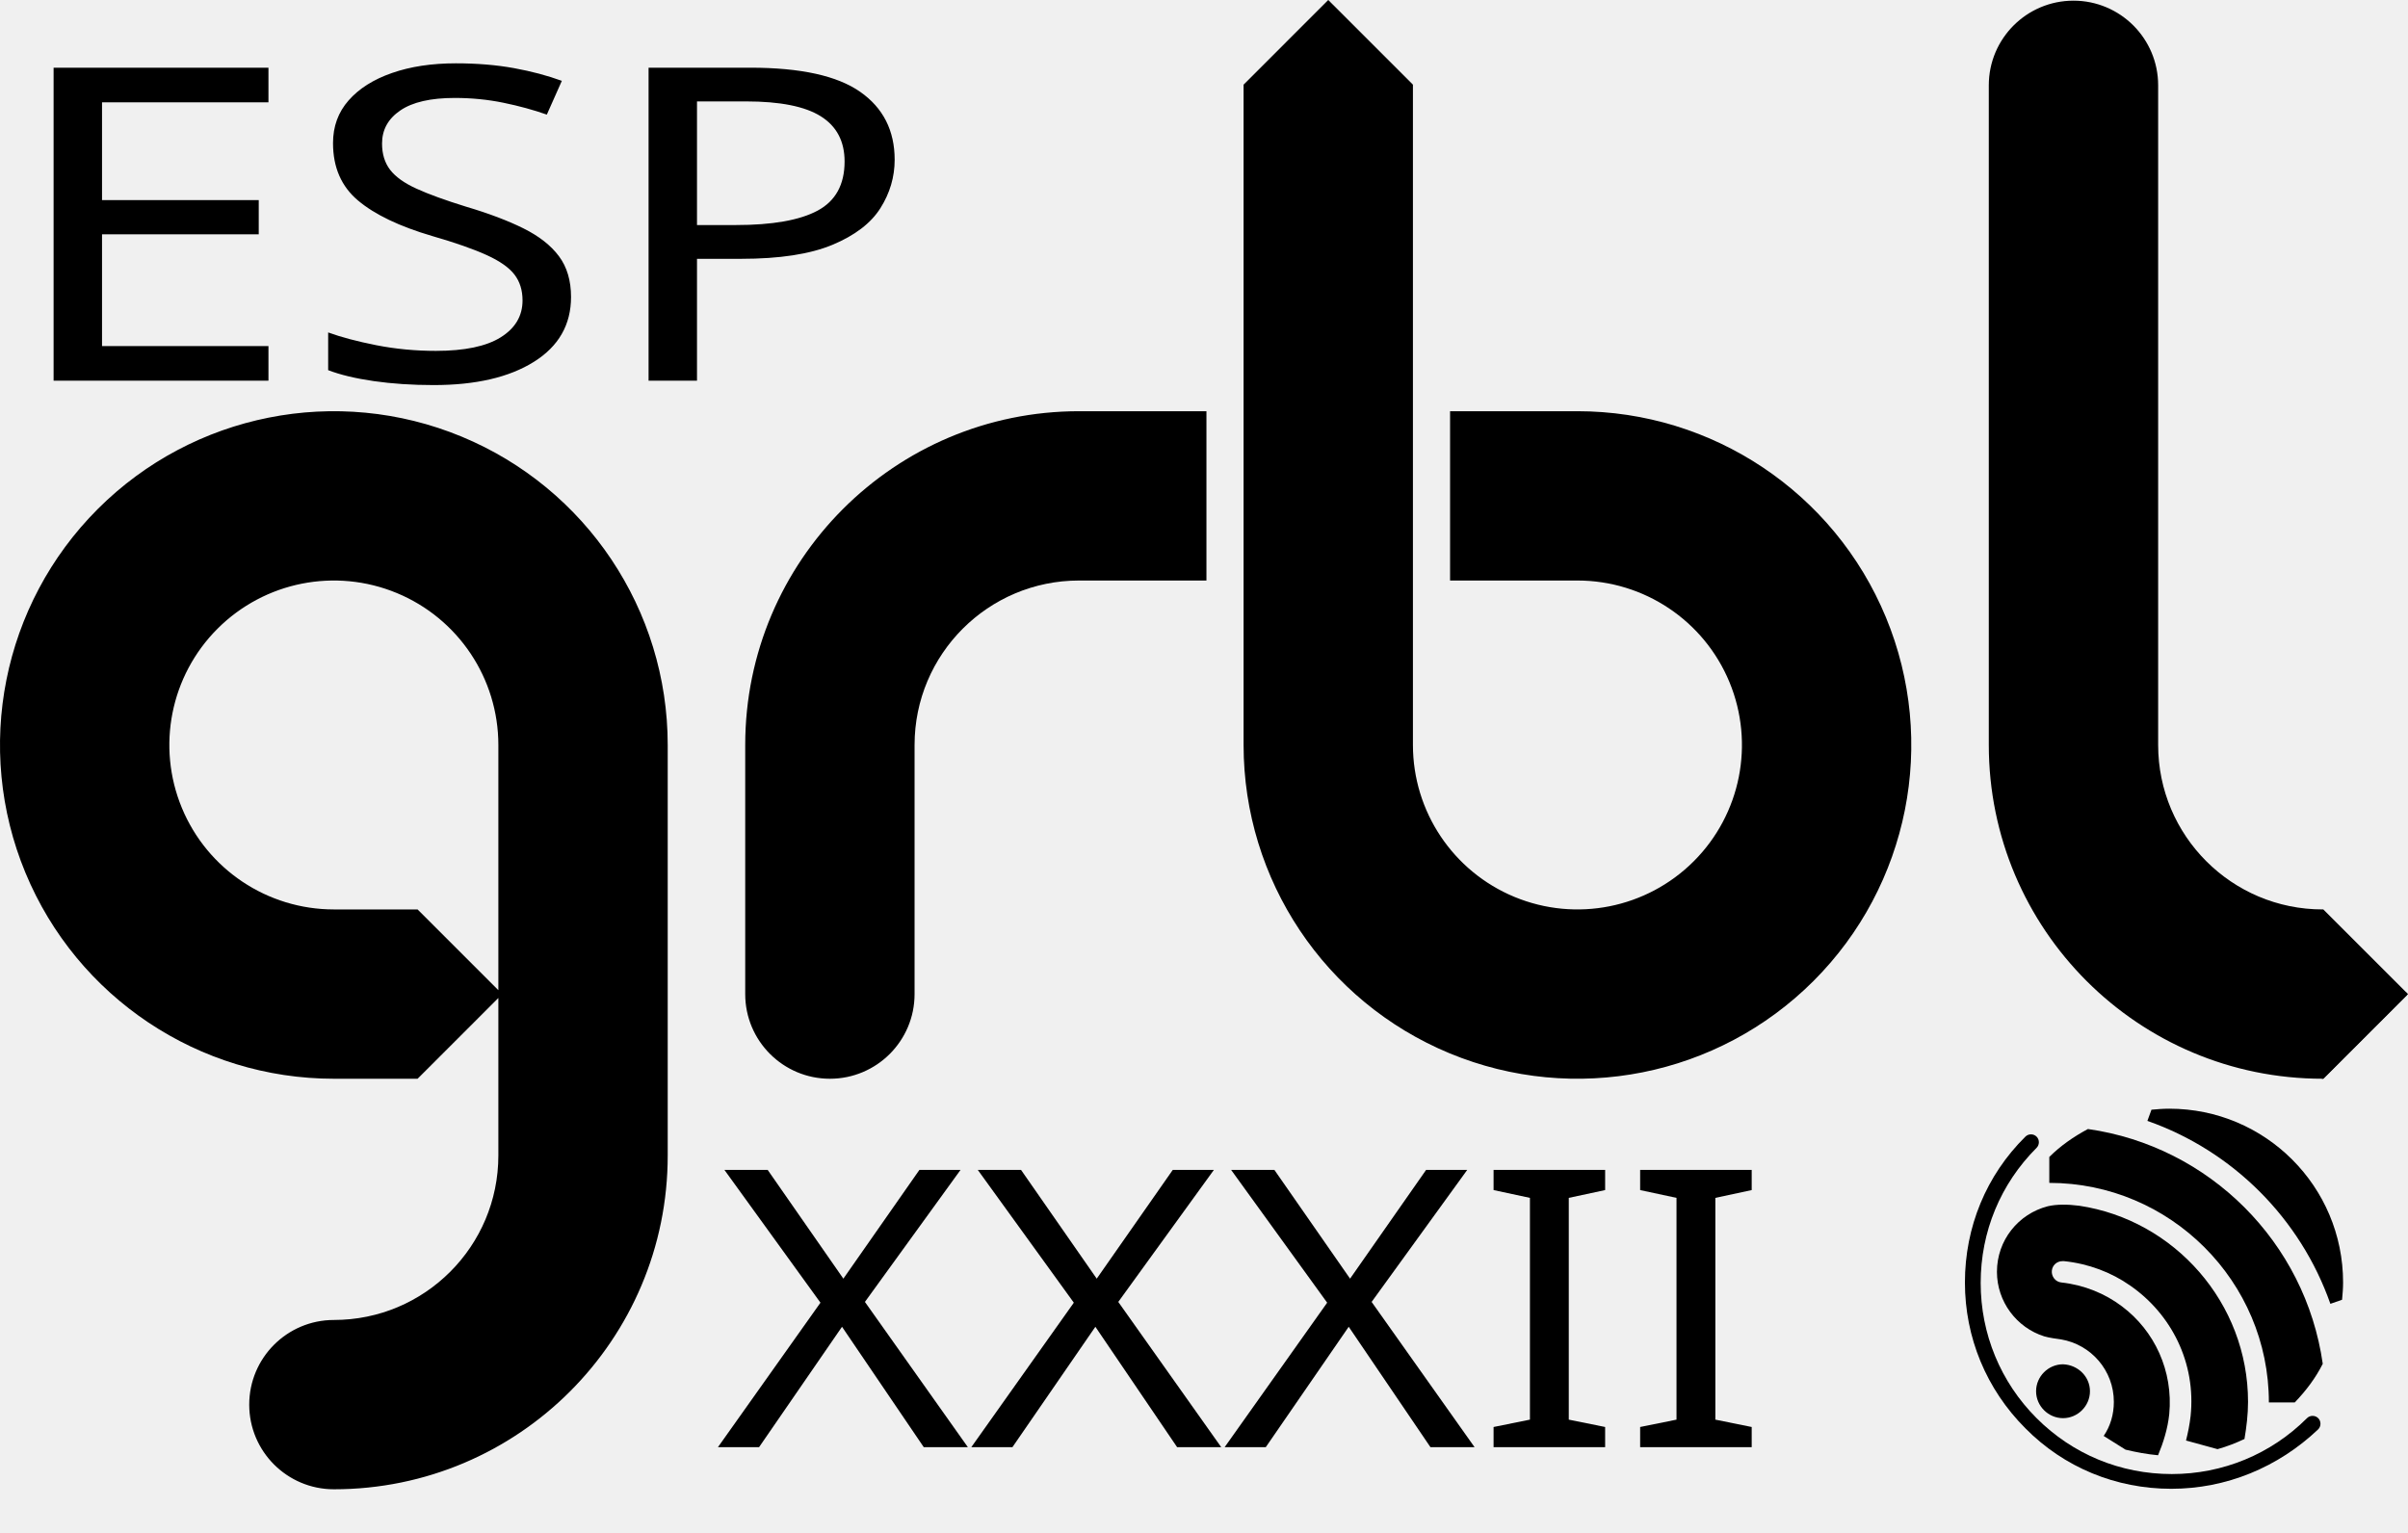
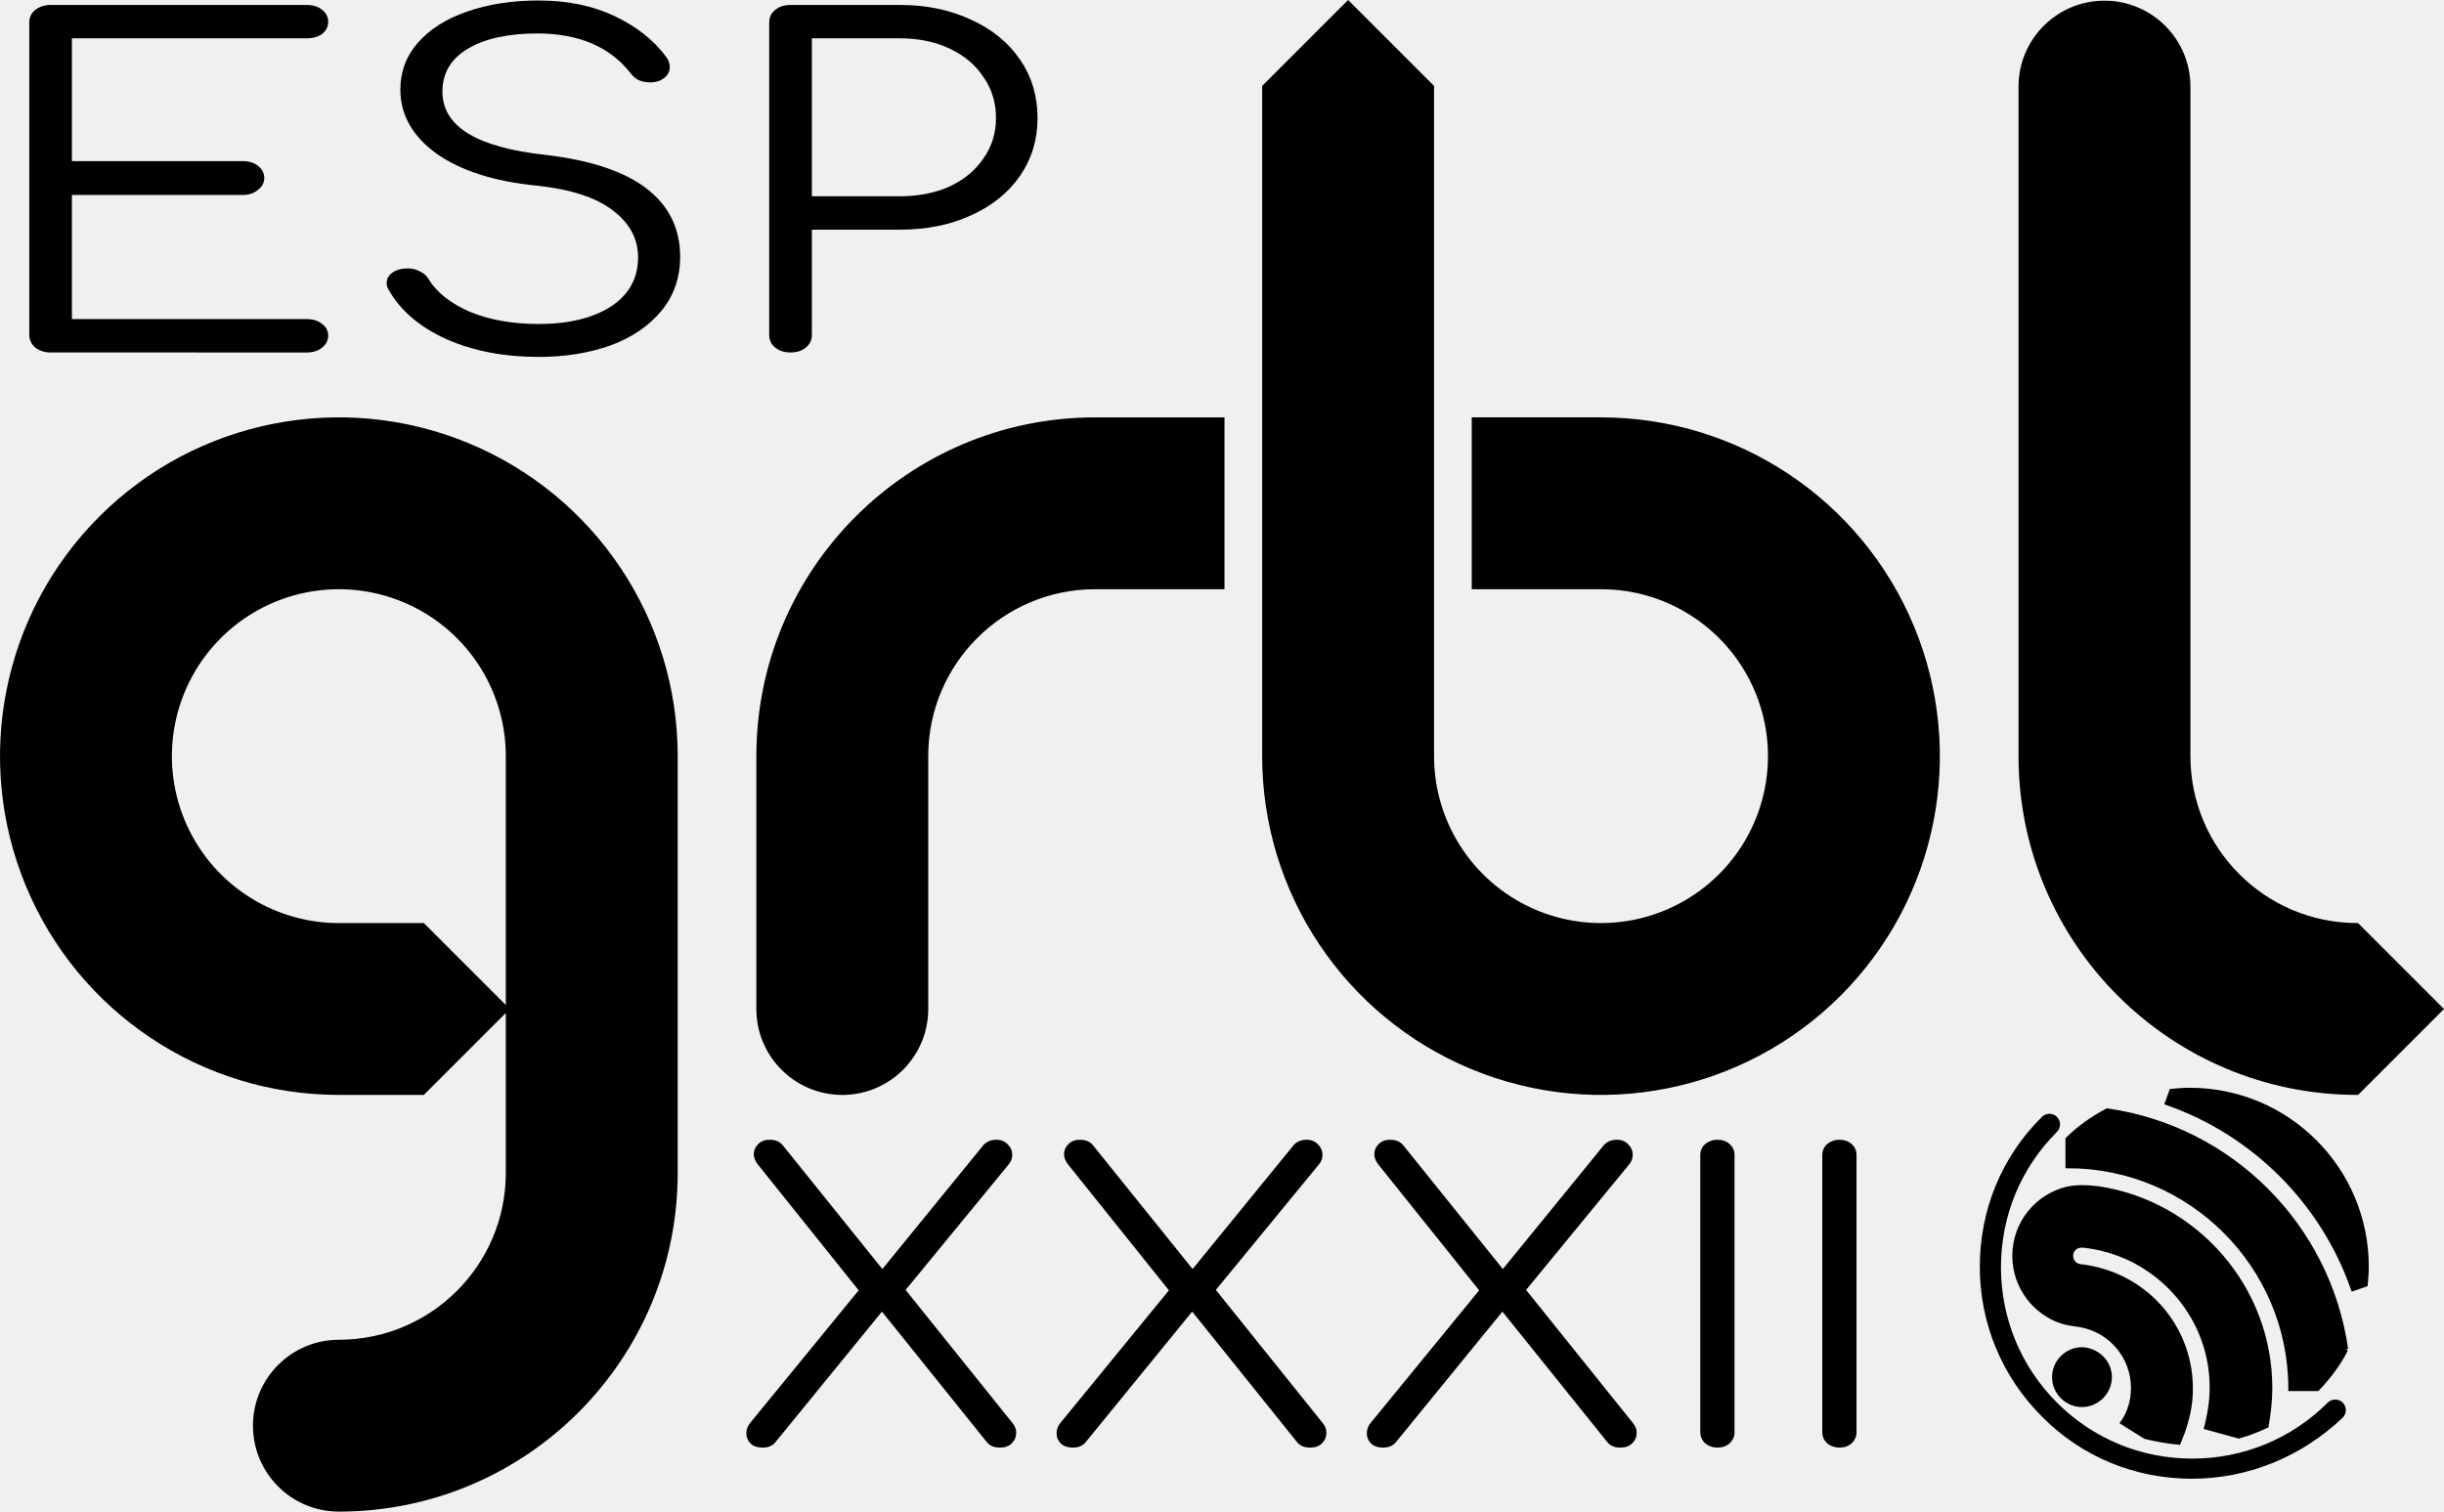
- <svg xmlns="http://www.w3.org/2000/svg" width="595.087" height="378.951" id="svg2" version="1.1" viewBox="0 0 557.894 355.266">
-   <defs id="defs6">
-     <marker id="DistanceX" orient="auto" refX="0" refY="0" style="overflow:visible">
-       <path d="M 3,-3 -3,3 M 0,-5 V 5" style="stroke:#000000;stroke-width:0.5" id="path9" />
-     </marker>
-     <pattern height="8" id="Hatch" patternUnits="userSpaceOnUse" width="8" x="0" y="0">
-       <path d="M8 4 l-4,4" linecap="square" stroke="#000000" stroke-width="0.25" id="path12" />
-       <path d="M6 2 l-4,4" linecap="square" stroke="#000000" stroke-width="0.25" id="path14" />
-       <path d="M4 0 l-4,4" linecap="square" stroke="#000000" stroke-width="0.25" id="path16" />
-     </pattern>
-     <symbol id="*Model_Space" />
-     <symbol id="*Paper_Space" />
-     <symbol id="*Paper_Space0" />
-   </defs>
-   <g id="g21" transform="translate(-93.20361,-346.5352)">
-     <g id="g3562" transform="matrix(0.748547,0,0,0.748547,93.57835,130.5299)">
-       <path id="path45" style="fill:#000000;stroke:#000000;stroke-linecap:round" d="M 666.97,519.206 V 314.981 c 0,-14.198 -11.51,-25.708 -25.708,-25.708 -14.198,0 -25.708,11.51 -25.708,25.708 v 204.225 c 0,56.793 46.04,102.832 102.832,102.832 l 25.708,-25.708 -25.708,-25.708 c -28.396,0 -51.416,-23.02 -51.416,-51.416 z" />
-       <path id="path61" style="fill:#000000;stroke:#000000;stroke-linecap:round" d="m 230.653,519.206 v 77.124 c 0,14.198 11.51,25.708 25.708,25.708 14.198,0 25.708,-11.51 25.708,-25.708 v -77.124 c 0,-28.396 23.02,-51.416 51.416,-51.416 h 38.922 V 416.374 h -38.922 c -56.793,1e-5 -102.832,46.04 -102.832,102.832" />
-       <path id="path73" style="fill:#000000;stroke:#000000;stroke-linecap:round" d="m 487.734,416.374 h -38.922 v 51.416 h 38.922 c 20.796,0 39.544,12.527 47.502,31.74 7.958,19.212 3.558,41.326 -11.147,56.031 -14.705,14.705 -36.819,19.105 -56.031,11.147 -19.213,-7.958 -31.74,-26.706 -31.74,-47.502 V 314.981 l -25.708,-25.708 -25.708,25.708 v 204.225 c 0,41.592 25.054,79.088 63.479,95.004 38.425,15.916 82.653,7.115 112.063,-22.294 29.41,-29.41 38.21,-73.638 22.294,-112.063 -15.916,-38.425 -53.412,-63.479 -95.004,-63.479" />
-       <path id="path81" style="fill:#000000;stroke:#000000;stroke-linecap:round" d="m 102.832,570.622 c -20.796,0 -39.544,-12.527 -47.502,-31.74 -7.958,-19.212 -3.558,-41.326 11.147,-56.031 14.705,-14.705 36.819,-19.105 56.031,-11.147 19.213,7.958 31.74,26.706 31.74,47.502 v 127.101 c 0,28.396 -23.02,51.416 -51.416,51.416 -14.193,0.008 -25.694,11.515 -25.694,25.708 0,14.193 11.501,25.7 25.694,25.708 56.793,-10e-6 102.832,-46.04 102.832,-102.832 V 519.206 c 0,-41.592 -25.054,-79.088 -63.479,-95.004 C 103.76,408.287 59.532,417.087 30.123,446.496 0.713,475.906 -8.087,520.134 7.828,558.559 23.744,596.984 61.241,622.038 102.832,622.038 h 25.708 l 25.708,-25.708 -25.708,-25.708 H 102.832" />
-       <path id="path91" style="fill:none;stroke:#000000;stroke-linecap:round" d="m 744.094,596.33 -25.708,25.708" />
+ <svg xmlns="http://www.w3.org/2000/svg" width="595.087" height="368.144" id="svg2" version="1.1" viewBox="0 0 557.894 345.135">
+   <defs id="defs6" />
+   <g id="g21" transform="translate(-93.48122,-351.3933)">
+     <path id="path45" style="fill:#000000;fill-opacity:1;stroke:#000000;stroke-width:0.749;stroke-linecap:round;stroke-opacity:1;fill-rule:evenodd" d="M 593.115,524.038 V 371.166 c 0,-10.628 -8.616,-19.244 -19.244,-19.244 -10.628,0 -19.244,8.616 -19.244,19.244 V 524.038 c 0,42.512 34.463,76.975 76.975,76.975 l 19.244,-19.244 -19.244,-19.244 c -21.256,0 -38.487,-17.231 -38.487,-38.487 z" />
+     <path id="path61" style="fill:#000000;fill-opacity:1;stroke:#000000;stroke-width:0.749;stroke-linecap:round;stroke-opacity:1;fill-rule:evenodd" d="m 266.51,524.038 v 57.731 c 0,10.628 8.616,19.244 19.244,19.244 10.628,0 19.244,-8.616 19.244,-19.244 V 524.038 c 0,-21.256 17.231,-38.487 38.487,-38.487 h 29.135 v -38.487 h -29.135 c -42.512,0 -76.975,34.463 -76.975,76.975" />
+     <path id="path73" style="fill:#000000;fill-opacity:1;stroke:#000000;stroke-width:0.749;stroke-linecap:round;stroke-opacity:1;fill-rule:evenodd" d="M 458.947,447.063 H 429.812 v 38.487 h 29.135 c 15.567,0 29.601,9.377 35.557,23.759 5.957,14.381 2.663,30.935 -8.344,41.942 -11.007,11.007 -27.561,14.301 -41.942,8.344 -14.381,-5.957 -23.759,-19.991 -23.759,-35.557 V 371.166 l -19.244,-19.244 -19.244,19.244 V 524.038 c 0,31.133 18.754,59.201 47.517,71.115 28.763,11.914 61.87,5.326 83.884,-16.688 22.015,-22.015 28.602,-55.121 16.688,-83.884 -11.914,-28.763 -39.982,-47.517 -71.115,-47.517" />
+     <path id="path81" style="fill:#000000;fill-opacity:1;stroke:#000000;stroke-width:0.749;stroke-linecap:round;stroke-opacity:1;fill-rule:evenodd" d="m 170.831,562.526 c -15.567,0 -29.601,-9.377 -35.557,-23.759 -5.957,-14.381 -2.663,-30.935 8.344,-41.942 11.007,-11.007 27.561,-14.301 41.942,-8.344 14.381,5.957 23.759,19.991 23.759,35.557 v 95.141 c 0,21.256 -17.231,38.487 -38.487,38.487 -10.624,0.01 -19.233,8.62 -19.233,19.244 0,10.624 8.609,19.238 19.233,19.244 42.512,0 76.975,-34.463 76.975,-76.975 V 524.038 c 0,-31.133 -18.754,-59.201 -47.517,-71.115 -28.763,-11.914 -61.87,-5.326 -83.884,16.688 -22.015,22.015 -28.602,55.121 -16.688,83.884 11.914,28.763 39.982,47.517 71.115,47.517 h 19.244 l 19.244,-19.244 -19.244,-19.244 h -19.244" />
+     <g aria-label="XXXII" transform="scale(1.054975,0.9478901)" id="text854" style="font-style:normal;font-variant:normal;font-weight:normal;font-stretch:normal;font-size:94.948px;line-height:1.25;font-family:Comfortaa;-inkscape-font-specification:'Comfortaa, Normal';font-variant-ligatures:normal;font-variant-caps:normal;font-variant-numeric:normal;font-variant-east-asian:normal;letter-spacing:0px;word-spacing:0px;fill:#000000;fill-opacity:1;stroke:none;stroke-width:0.989">
+       <path d="m 307.636,713.421 q 0.855,1.139 0.855,2.374 0,1.519 -0.949,2.564 -0.949,1.044 -2.564,1.044 -1.899,0 -2.848,-1.329 l -22.692,-31.428 -23.167,31.618 q -0.949,1.139 -2.659,1.139 -1.614,0 -2.564,-0.949 -0.949,-1.044 -0.949,-2.469 0,-1.424 0.855,-2.564 l 23.452,-31.902 -21.933,-30.478 q -0.76,-1.234 -0.76,-2.279 0,-1.424 0.949,-2.469 0.949,-1.044 2.469,-1.044 1.899,0 2.848,1.329 l 21.553,29.814 21.838,-29.814 q 1.044,-1.329 2.848,-1.329 1.519,0 2.469,1.139 0.949,1.044 0.949,2.469 0,1.234 -0.665,2.184 l -22.408,30.383 z" style="font-style:normal;font-variant:normal;font-weight:normal;font-stretch:normal;font-size:94.948px;font-family:Comfortaa;-inkscape-font-specification:'Comfortaa, Normal';font-variant-ligatures:normal;font-variant-caps:normal;font-variant-numeric:normal;font-variant-east-asian:normal;stroke-width:0.989" id="path47" />
+       <path d="m 374.764,713.421 q 0.855,1.139 0.855,2.374 0,1.519 -0.949,2.564 -0.949,1.044 -2.564,1.044 -1.899,0 -2.848,-1.329 l -22.692,-31.428 -23.167,31.618 q -0.949,1.139 -2.659,1.139 -1.614,0 -2.564,-0.949 -0.949,-1.044 -0.949,-2.469 0,-1.424 0.855,-2.564 l 23.452,-31.902 -21.933,-30.478 q -0.76,-1.234 -0.76,-2.279 0,-1.424 0.949,-2.469 0.949,-1.044 2.469,-1.044 1.899,0 2.848,1.329 l 21.553,29.814 21.838,-29.814 q 1.044,-1.329 2.848,-1.329 1.519,0 2.469,1.139 0.949,1.044 0.949,2.469 0,1.234 -0.665,2.184 l -22.408,30.383 z" style="font-style:normal;font-variant:normal;font-weight:normal;font-stretch:normal;font-size:94.948px;font-family:Comfortaa;-inkscape-font-specification:'Comfortaa, Normal';font-variant-ligatures:normal;font-variant-caps:normal;font-variant-numeric:normal;font-variant-east-asian:normal;stroke-width:0.989" id="path49" />
+       <path d="m 441.892,713.421 q 0.855,1.139 0.855,2.374 0,1.519 -0.949,2.564 -0.949,1.044 -2.564,1.044 -1.899,0 -2.848,-1.329 l -22.692,-31.428 -23.167,31.618 q -0.949,1.139 -2.659,1.139 -1.614,0 -2.564,-0.949 -0.949,-1.044 -0.949,-2.469 0,-1.424 0.855,-2.564 l 23.452,-31.902 -21.933,-30.478 q -0.76,-1.234 -0.76,-2.279 0,-1.424 0.949,-2.469 0.949,-1.044 2.469,-1.044 1.899,0 2.848,1.329 l 21.553,29.814 21.838,-29.814 q 1.044,-1.329 2.848,-1.329 1.519,0 2.469,1.139 0.949,1.044 0.949,2.469 0,1.234 -0.665,2.184 l -22.408,30.383 z" style="font-style:normal;font-variant:normal;font-weight:normal;font-stretch:normal;font-size:94.948px;font-family:Comfortaa;-inkscape-font-specification:'Comfortaa, Normal';font-variant-ligatures:normal;font-variant-caps:normal;font-variant-numeric:normal;font-variant-east-asian:normal;stroke-width:0.989" id="path51" />
+       <path d="m 460.216,719.403 q -1.519,0 -2.659,-1.044 -1.044,-1.139 -1.044,-2.659 v -66.748 q 0,-1.614 1.044,-2.659 1.139,-1.044 2.659,-1.044 1.614,0 2.659,1.044 1.044,1.044 1.044,2.659 v 66.748 q 0,1.519 -1.044,2.659 -1.044,1.044 -2.659,1.044 z" style="font-style:normal;font-variant:normal;font-weight:normal;font-stretch:normal;font-size:94.948px;font-family:Comfortaa;-inkscape-font-specification:'Comfortaa, Normal';font-variant-ligatures:normal;font-variant-caps:normal;font-variant-numeric:normal;font-variant-east-asian:normal;stroke-width:0.989" id="path53" />
+       <path d="m 486.612,719.403 q -1.519,0 -2.659,-1.044 -1.044,-1.139 -1.044,-2.659 v -66.748 q 0,-1.614 1.044,-2.659 1.139,-1.044 2.659,-1.044 1.614,0 2.659,1.044 1.044,1.044 1.044,2.659 v 66.748 q 0,1.519 -1.044,2.659 -1.044,1.044 -2.659,1.044 z" style="font-style:normal;font-variant:normal;font-weight:normal;font-stretch:normal;font-size:94.948px;font-family:Comfortaa;-inkscape-font-specification:'Comfortaa, Normal';font-variant-ligatures:normal;font-variant-caps:normal;font-variant-numeric:normal;font-variant-east-asian:normal;stroke-width:0.989" id="path55" />
    </g>
-     <text xml:space="preserve" style="font-style:normal;font-variant:normal;font-weight:normal;font-stretch:normal;font-size:94.948px;line-height:1.25;font-family:Comfortaa;-inkscape-font-specification:'Comfortaa, Normal';font-variant-ligatures:normal;font-variant-caps:normal;font-variant-numeric:normal;font-variant-east-asian:normal;letter-spacing:0px;word-spacing:0px;fill:#000000;fill-opacity:1;stroke:none;stroke-width:0.989" x="245.635" y="719.403" id="text854" transform="scale(1.054975,0.9478901)">
-       <tspan id="tspan852" x="245.635" y="719.403" style="font-style:normal;font-variant:normal;font-weight:normal;font-stretch:normal;font-size:94.948px;font-family:Comfortaa;-inkscape-font-specification:'Comfortaa, Normal';font-variant-ligatures:normal;font-variant-caps:normal;font-variant-numeric:normal;font-variant-east-asian:normal;stroke-width:0.989">XXXII</tspan>
-     </text>
-     <text xml:space="preserve" style="font-style:normal;font-variant:normal;font-weight:normal;font-stretch:normal;font-size:112.578px;line-height:1.25;font-family:Comfortaa;-inkscape-font-specification:'Comfortaa, Normal';font-variant-ligatures:normal;font-variant-caps:normal;font-variant-numeric:normal;font-variant-east-asian:normal;letter-spacing:0px;word-spacing:0px;fill:#000000;fill-opacity:1;stroke:none;stroke-width:1.173" x="84.397" y="481.747" id="text854-0" transform="scale(1.108084,0.9024586)">
-       <tspan id="tspan880" x="84.397" y="481.747" style="stroke-width:1.173">ESP</tspan>
-     </text>
-     <g id="g1215" transform="matrix(1.177618,0,0,1.177618,537.256,592.1651)">
-       <g id="图层_1_1_">
-         <g id="XMLID_17_">
-           <rect id="XMLID_62_" class="st0" width="93.1" height="93.1" x="0" y="0" style="fill:none" />
-           <path id="XMLID_61_" class="st1" d="m 34.1,65.2 c 0,2.9 -2.4,5.3 -5.3,5.3 -2.9,0 -5.3,-2.4 -5.3,-5.3 0,-2.9 2.4,-5.3 5.3,-5.3 2.9,0.1 5.3,2.4 5.3,5.3" style="fill:#000000" />
-           <path id="XMLID_60_" class="st1" d="M 79.9,59.8 C 76.5,35.9 57.6,17 33.7,13.6 c -2.8,1.5 -5.4,3.3 -7.6,5.5 v 5.1 c 23.8,0 43.2,19.4 43.2,43.2 h 5.1 c 2.2,-2.3 4.1,-4.8 5.5,-7.6" style="fill:#000000" />
-           <path id="XMLID_59_" class="st1" d="M 83.9,43.8 C 83.9,24.9 68.6,9.6 49.7,9.6 48.5,9.6 47.3,9.7 46.2,9.8 L 45.4,12 c 16.8,5.9 30.1,19.2 36,36 l 2.3,-0.8 c 0.1,-1.1 0.2,-2.2 0.2,-3.4" style="fill:#000000" />
-           <path id="XMLID_58_" class="st1" d="M 49.7,69.7 C 50.5,61.2 46.8,53.3 40.4,48.5 37.1,46 33,44.3 28.5,43.8 c -1.2,-0.1 -2,-1.2 -1.9,-2.3 0.1,-1.1 1,-1.9 2.1,-1.9 0.1,0 0.2,0 0.3,0 4.8,0.5 9.3,2.2 13,4.8 8.1,5.6 13,15.2 11.9,25.7 -0.2,1.7 -0.5,3.2 -0.9,4.8 l 6.2,1.7 c 1.8,-0.5 3.6,-1.2 5.3,-2 0.4,-2.4 0.7,-4.8 0.7,-7.3 0,-19.5 -14.5,-35.8 -33.2,-38.6 -2.3,-0.3 -4.5,-0.3 -6.2,0.1 -5.8,1.5 -10,6.7 -10,12.9 0,5.9 3.9,11 9.3,12.7 1,0.3 2.6,0.5 3.3,0.6 v 0 c 5.9,1 10.4,6.1 10.4,12.3 0,2.5 -0.7,4.8 -2,6.7 l 4.3,2.7 c 2.1,0.5 4.2,0.9 6.4,1.1 1,-2.4 1.9,-5.2 2.2,-8.1" style="fill:#000000" />
-           <path id="XMLID_57_" class="st1" d="M 50.1,84.4 C 39.2,84.4 29,80.2 21.4,72.5 13.7,64.8 9.5,54.6 9.5,43.8 c 0,-10.9 4.2,-21.1 11.9,-28.7 0.6,-0.6 1.6,-0.6 2.2,0 0.6,0.6 0.6,1.6 0,2.2 -7.1,7.1 -11,16.5 -11,26.6 0,10 3.9,19.5 11,26.6 7.1,7.1 16.5,11 26.6,11 10,0 19.5,-3.9 26.6,-11 0.6,-0.6 1.6,-0.6 2.2,0 0.6,0.6 0.6,1.6 0,2.2 -7.9,7.5 -18.1,11.7 -28.9,11.7" style="fill:#000000" />
-         </g>
-         <g id="g1183">
-           <g id="g1178">
- 			
- 			
- 			
- 			
- 		</g>
-         </g>
-       </g>
-       <g id="图层_2">
- </g>
+     <g aria-label="ESP" transform="matrix(1.108084,0,0,0.9024586,-5.828353,-2.886753)" id="text854-0" style="font-style:normal;font-variant:normal;font-weight:normal;font-stretch:normal;font-size:112.578px;line-height:1.25;font-family:Comfortaa;-inkscape-font-specification:'Comfortaa, Normal';font-variant-ligatures:normal;font-variant-caps:normal;font-variant-numeric:normal;font-variant-east-asian:normal;letter-spacing:0px;word-spacing:0px;fill:#000000;fill-opacity:1;stroke:none;stroke-width:1.173">
+       <path d="m 100.046,481.747 q -1.801,0 -3.152,-1.238 -1.238,-1.351 -1.238,-3.152 v -79.142 q 0,-1.914 1.238,-3.152 1.351,-1.238 3.152,-1.238 h 52.799 q 1.914,0 3.152,1.238 1.238,1.238 1.238,3.04 0,1.801 -1.238,3.04 -1.238,1.126 -3.152,1.126 h -48.409 v 31.072 h 35.237 q 1.914,0 3.152,1.238 1.238,1.238 1.238,3.04 0,1.801 -1.351,3.04 -1.238,1.238 -3.04,1.238 h -35.237 v 31.409 h 48.409 q 1.914,0 3.152,1.238 1.238,1.126 1.238,2.927 0,1.801 -1.238,3.04 -1.238,1.238 -3.152,1.238 z" style="stroke-width:1.173" id="path40" />
+       <path d="m 200.578,482.873 q -10.695,0 -19.026,-4.503 -8.218,-4.616 -11.821,-12.384 -0.45,-0.788 -0.45,-1.801 0,-1.576 1.126,-2.589 1.238,-1.126 3.265,-1.126 1.351,0 2.477,0.788 1.238,0.675 1.801,2.026 2.589,5.066 8.556,8.218 6.079,3.04 14.072,3.04 9.231,0 14.86,-4.391 5.629,-4.503 5.629,-12.496 0,-7.092 -5.291,-11.933 -5.179,-4.841 -15.648,-6.192 -13.059,-1.576 -20.602,-8.106 -7.43,-6.642 -7.43,-16.211 0,-6.755 3.602,-11.821 3.715,-5.179 10.132,-7.88 6.53,-2.814 14.748,-2.814 8.894,0 15.648,3.94 6.755,3.94 10.582,10.245 0.788,1.238 0.788,2.702 0,2.139 -2.026,3.377 -0.901,0.45 -2.026,0.45 -1.238,0 -2.364,-0.563 -1.013,-0.675 -1.689,-1.801 -6.304,-9.907 -19.026,-10.019 -9.119,0 -14.41,3.828 -5.291,3.828 -5.291,10.92 0,13.172 21.277,15.986 13.96,2.026 20.827,8.556 6.867,6.53 6.867,17.224 0,7.88 -3.828,13.622 -3.828,5.741 -10.47,8.781 -6.642,2.927 -14.86,2.927 z" style="stroke-width:1.173" id="path42" />
+       <path d="m 252.476,481.747 q -1.914,0 -3.152,-1.238 -1.238,-1.238 -1.238,-3.152 v -79.142 q 0,-1.914 1.238,-3.152 1.238,-1.238 3.152,-1.238 h 22.516 q 8.218,0 14.635,3.715 6.53,3.603 10.132,10.132 3.602,6.417 3.602,14.748 0,8.218 -3.602,14.635 -3.603,6.417 -10.132,10.019 -6.417,3.603 -14.635,3.603 h -18.125 v 26.681 q 0,1.914 -1.238,3.152 -1.238,1.238 -3.152,1.238 z m 22.516,-39.515 q 5.741,0 10.245,-2.477 4.503,-2.589 6.98,-7.092 2.589,-4.503 2.589,-10.245 0,-5.854 -2.589,-10.357 -2.477,-4.616 -6.98,-7.205 -4.503,-2.589 -10.245,-2.589 h -18.125 v 39.965 z" style="stroke-width:1.173" id="path44" />
    </g>
+     <path id="XMLID_57_" style="fill:#000000;fill-opacity:1;stroke:#000000;stroke-width:1.178;stroke-opacity:1" d="m 593.813,688.43 c -12.836,0 -24.848,-4.946 -33.798,-14.014 -9.068,-9.068 -14.014,-21.079 -14.014,-33.798 0,-12.836 4.946,-24.848 14.014,-33.798 0.707,-0.707 1.884,-0.707 2.591,0 0.707,0.707 0.707,1.884 0,2.591 -8.361,8.361 -12.954,19.431 -12.954,31.325 0,11.776 4.593,22.964 12.954,31.325 8.361,8.361 19.431,12.954 31.325,12.954 11.776,0 22.964,-4.593 31.325,-12.954 0.707,-0.707 1.884,-0.707 2.591,0 0.707,0.707 0.707,1.884 0,2.591 -9.303,8.832 -21.315,13.778 -34.033,13.778 m -0.471,-17.311 c 0.942,-10.01 -3.415,-19.313 -10.952,-24.966 -3.886,-2.944 -8.714,-4.946 -14.014,-5.535 -1.413,-0.118 -2.355,-1.413 -2.237,-2.708 0.118,-1.295 1.178,-2.237 2.473,-2.237 0.118,0 0.236,0 0.353,0 5.653,0.589 10.952,2.591 15.309,5.653 9.539,6.595 15.309,17.9 14.014,30.265 -0.236,2.002 -0.589,3.768 -1.06,5.653 l 7.301,2.002 c 2.12,-0.589 4.239,-1.413 6.241,-2.355 0.471,-2.826 0.824,-5.653 0.824,-8.597 0,-22.964 -17.075,-42.159 -39.097,-45.456 -2.708,-0.353 -5.299,-0.353 -7.301,0.118 -6.83,1.766 -11.776,7.89 -11.776,15.191 0,6.948 4.593,12.954 10.952,14.956 1.178,0.353 3.062,0.589 3.886,0.707 v 0 c 6.948,1.178 12.247,7.183 12.247,14.485 0,2.944 -0.824,5.653 -2.355,7.89 l 5.064,3.18 c 2.473,0.589 4.946,1.06 7.537,1.295 1.178,-2.826 2.237,-6.124 2.591,-9.539 m 40.275,-30.5 c 0,-22.257 -18.018,-40.275 -40.275,-40.275 -1.413,0 -2.826,0.118 -4.122,0.236 l -0.942,2.591 c 19.784,6.948 35.446,22.61 42.394,42.394 l 2.709,-0.942 c 0.118,-1.295 0.236,-2.591 0.236,-4.004 m -4.71,18.842 c -4.004,-28.145 -26.261,-50.402 -54.406,-54.406 -3.297,1.766 -6.359,3.886 -8.95,6.477 v 6.006 c 28.027,0 50.873,22.846 50.873,50.873 h 6.006 c 2.591,-2.709 4.828,-5.653 6.477,-8.95 m -53.935,6.359 c 0,3.415 -2.826,6.241 -6.241,6.241 -3.415,0 -6.241,-2.826 -6.241,-6.241 0,-3.415 2.826,-6.241 6.241,-6.241 3.415,0.118 6.241,2.826 6.241,6.241" />
  </g>
  <style type="text/css" id="style1159">
	.st0{fill:#FF3034;}
	.st1{fill:#FFFEFE;}
	.st2{fill:#FFFFFF;}
</style>
</svg>
